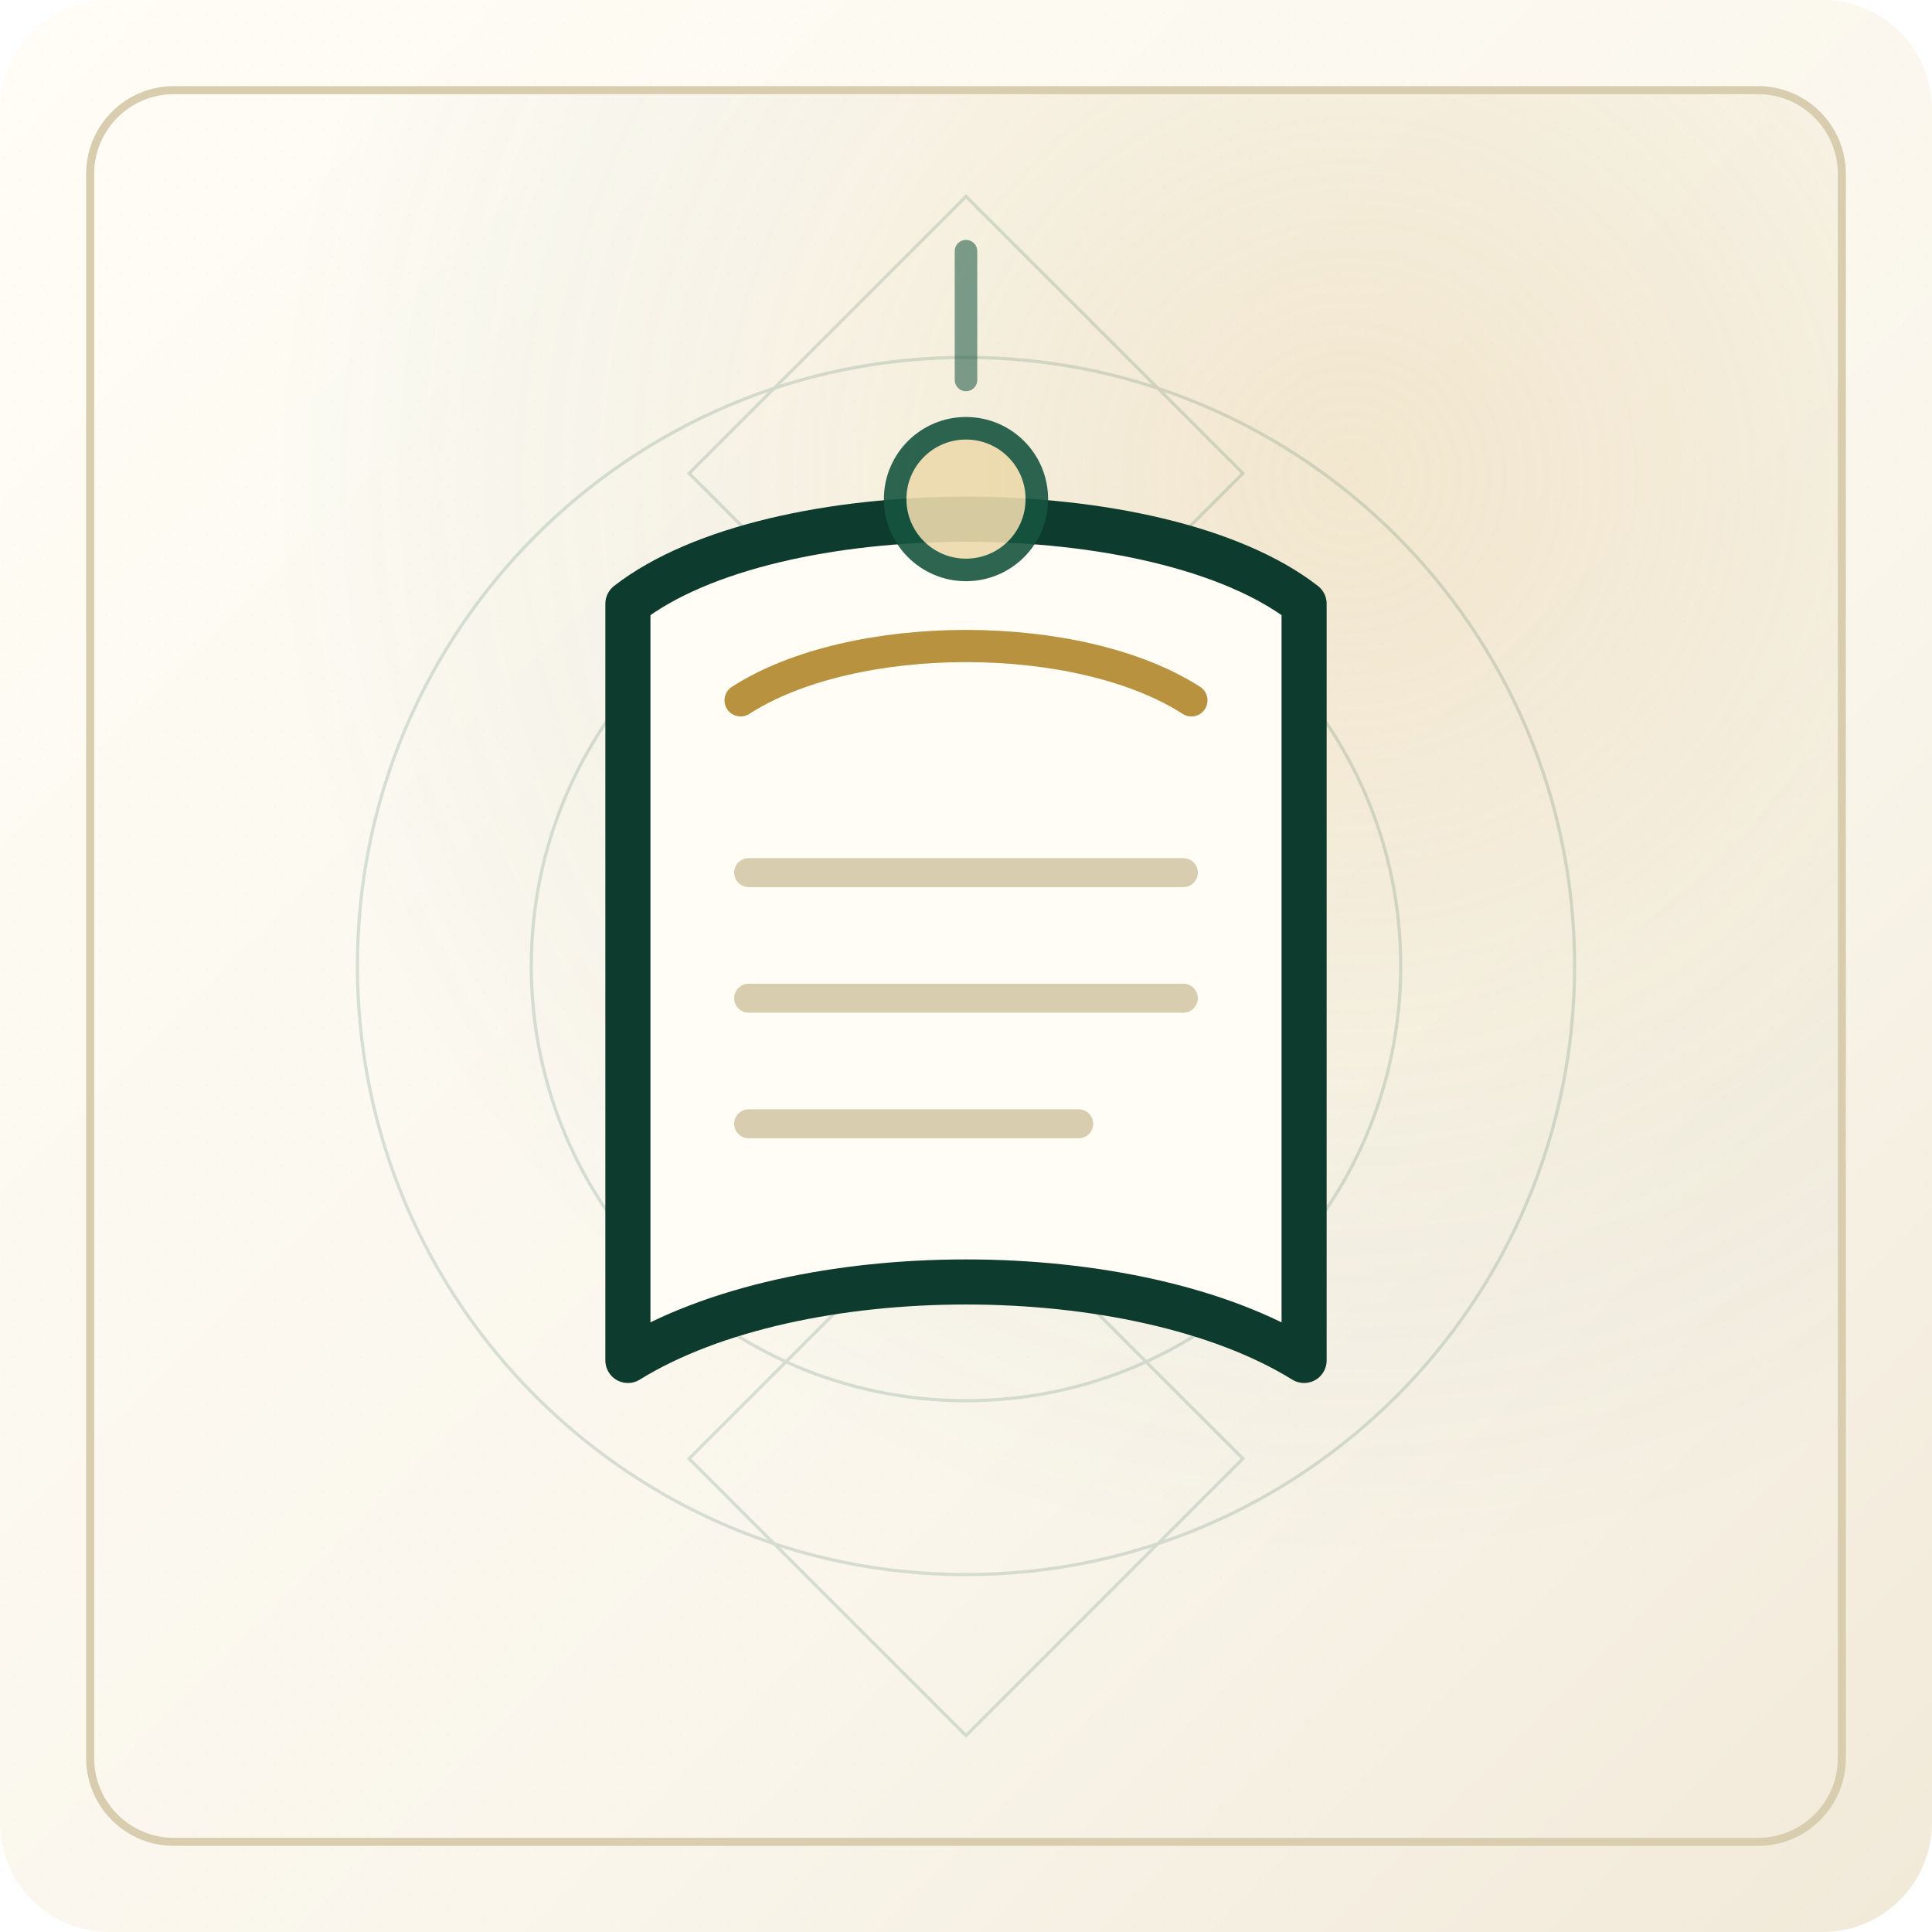
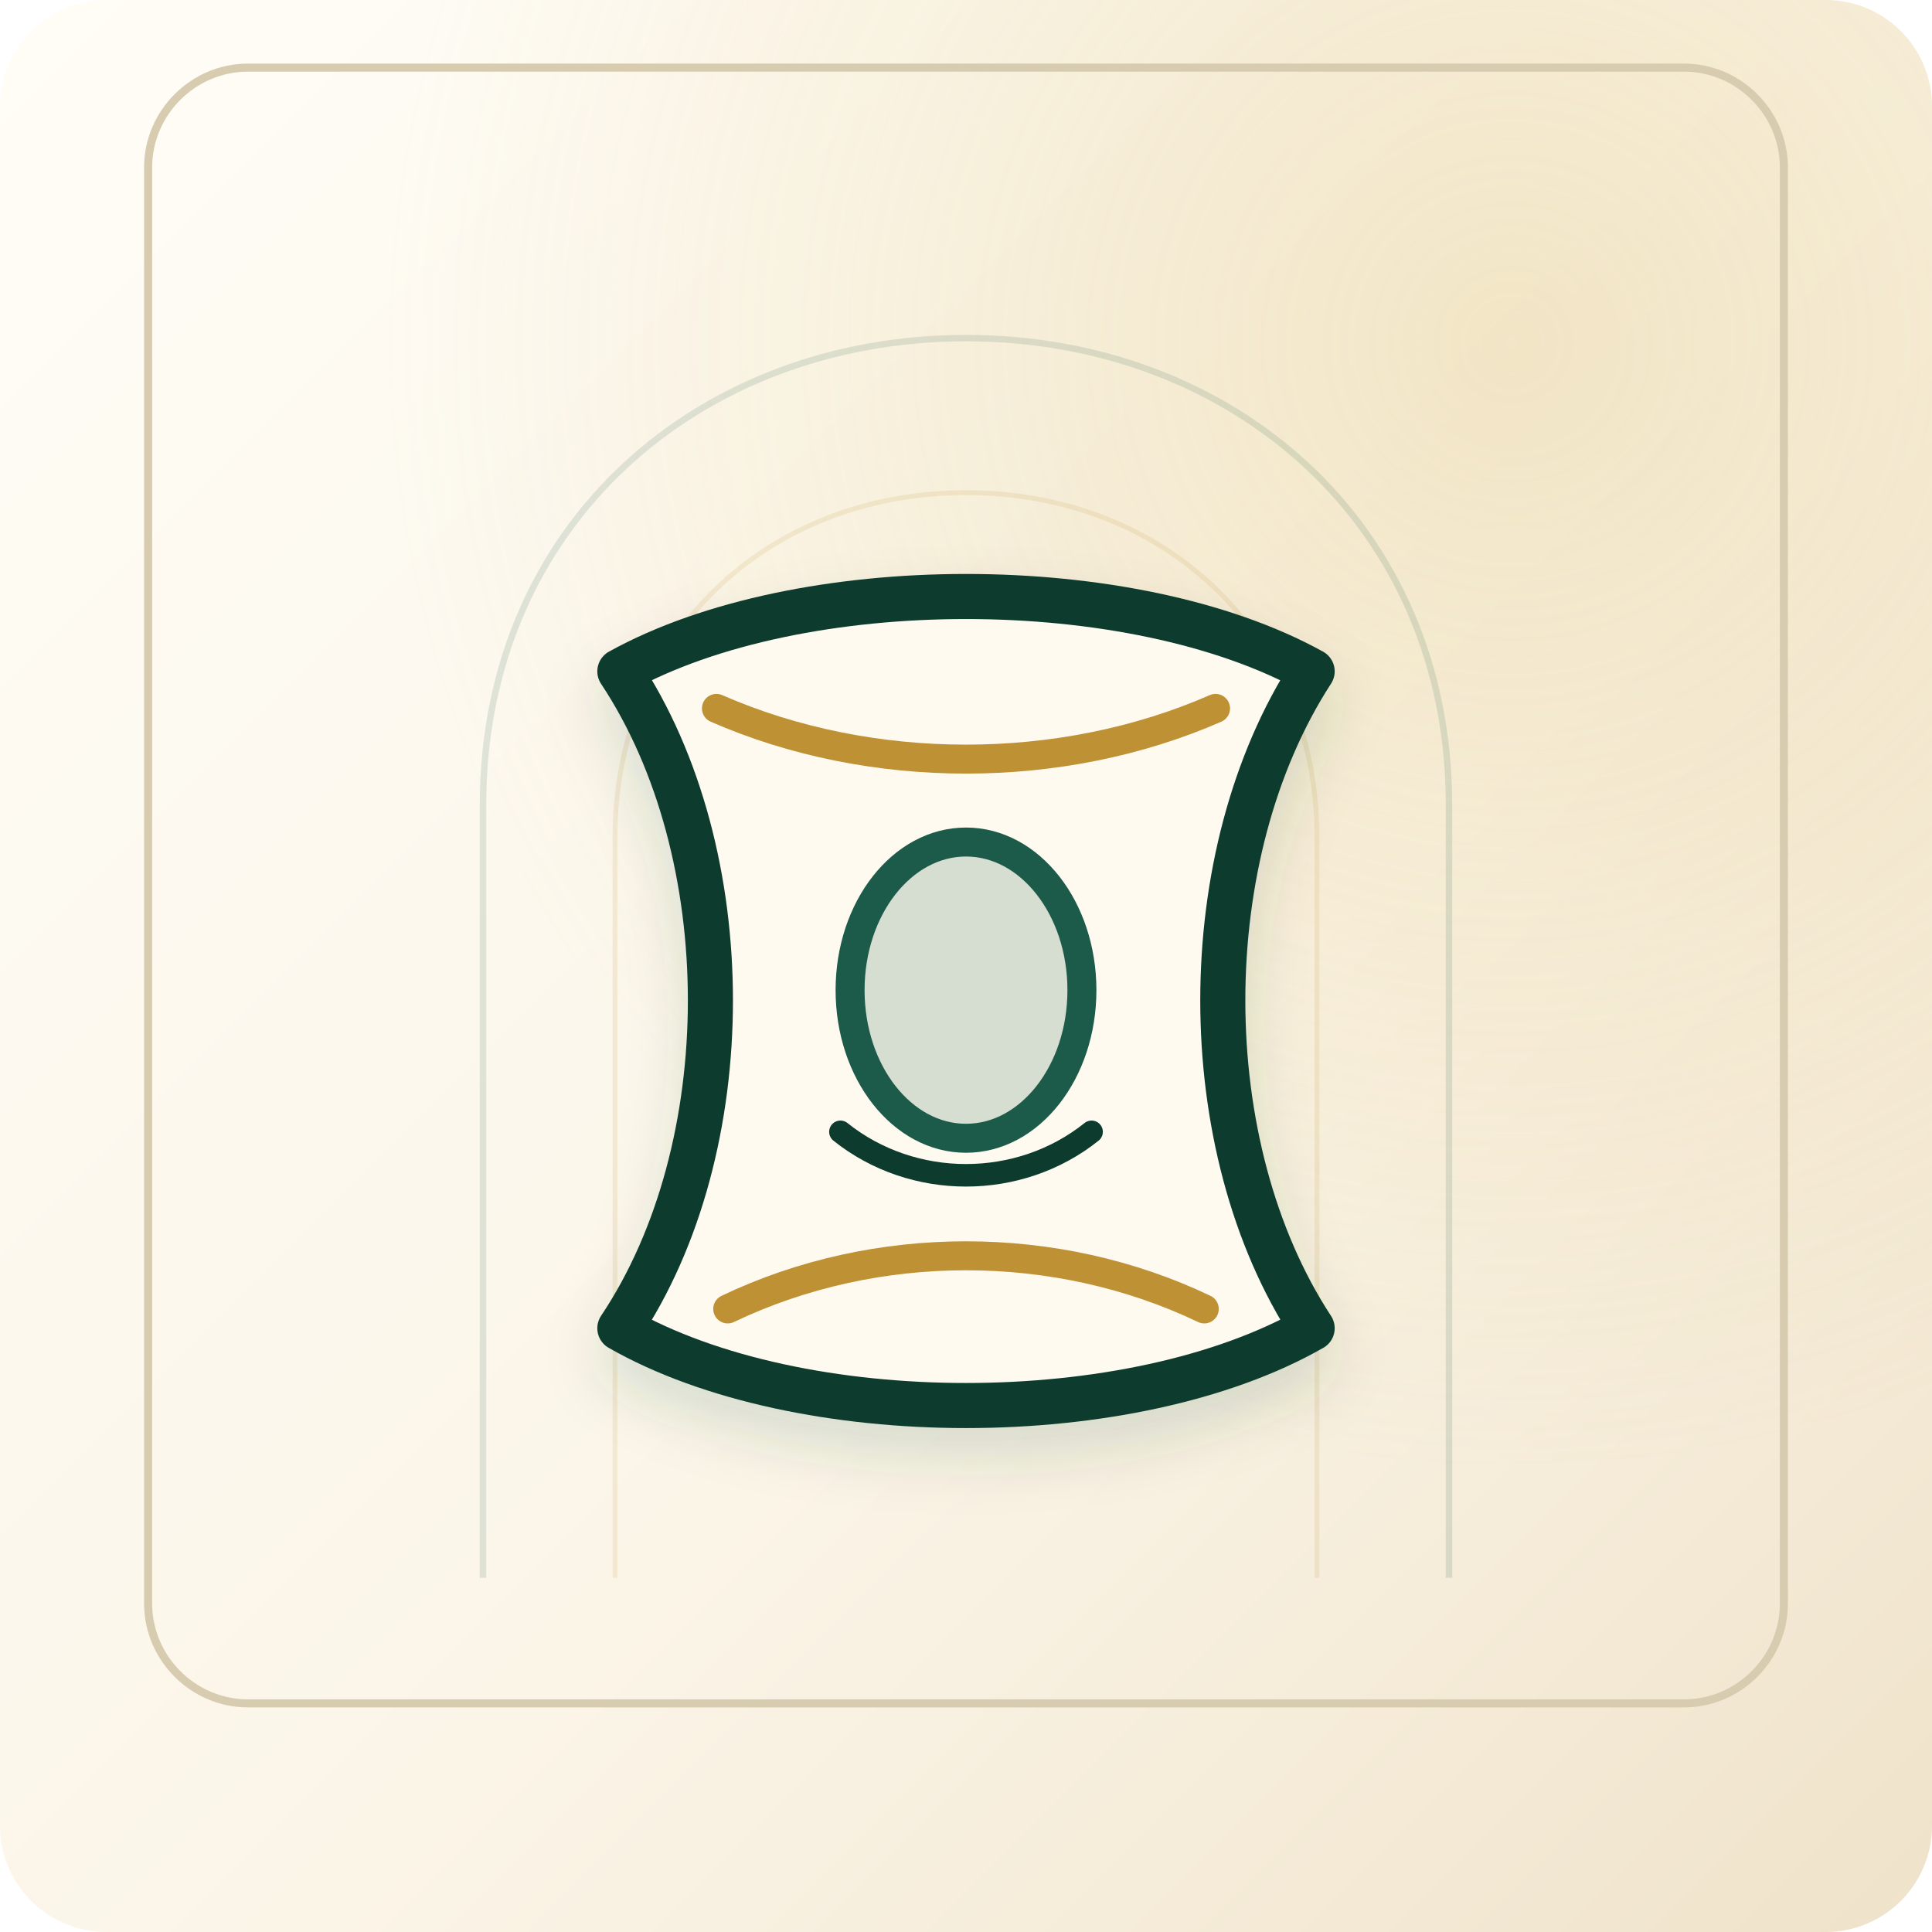
- <svg xmlns="http://www.w3.org/2000/svg" width="1200" height="1200" viewBox="0 0 1200 1200" role="img" aria-labelledby="title desc">
+ <svg xmlns="http://www.w3.org/2000/svg" width="1200" height="1200" viewBox="0 0 1200 1200">
  <defs>
-     <linearGradient id="wash-dead-person" x1="0" x2="1" y1="0" y2="1">
-       <stop offset="0" stop-color="#fffdf6" />
-       <stop offset="0.62" stop-color="#faf6ec" />
-       <stop offset="1" stop-color="#f1e9d8" />
+     <linearGradient id="paper-dead-person" x1="0" y1="0" x2="1" y2="1">
+       <stop offset="0" stop-color="#fffdf7" />
+       <stop offset="0.58" stop-color="#fbf5e8" />
+       <stop offset="1" stop-color="#efe2c9" />
    </linearGradient>
-     <radialGradient id="glow-dead-person" cx="72%" cy="22%" r="62%">
-       <stop offset="0" stop-color="#d3ac5e" stop-opacity="0.22" />
-       <stop offset="0.52" stop-color="#b8923f" stop-opacity="0.07" />
-       <stop offset="1" stop-color="#16543f" stop-opacity="0" />
+     <radialGradient id="warm-dead-person" cx="78%" cy="18%" r="58%">
+       <stop offset="0" stop-color="#d7b967" stop-opacity="0.28" />
+       <stop offset="1" stop-color="#d7b967" stop-opacity="0" />
    </radialGradient>
-     <pattern id="grain-dead-person" width="18" height="18" patternUnits="userSpaceOnUse">
-       <path d="M2 8 H3 M12 4 H13 M8 15 H9" stroke="#d8cdae" stroke-width="1" opacity="0.18" />
-     </pattern>
+     <filter id="soft-dead-person" x="-15%" y="-15%" width="130%" height="130%">
+       <feDropShadow dx="0" dy="18" stdDeviation="18" flood-color="#0d3b2e" flood-opacity="0.14" />
+     </filter>
  </defs>
-   <rect width="1200" height="1200" rx="68" fill="url(#wash-dead-person)" />
-   <rect width="1200" height="1200" rx="68" fill="url(#grain-dead-person)" opacity="0.55" />
-   <rect x="56" y="56" width="1088" height="1088" rx="52" fill="url(#glow-dead-person)" stroke="#d8cdae" stroke-width="5" />
-   <g opacity="0.16" stroke="#16543f" stroke-width="2" fill="none">
-     <path d="M600 122 L772 294 L600 466 L428 294 Z" />
-     <path d="M600 734 L772 906 L600 1078 L428 906 Z" />
-     <circle cx="600" cy="600" r="378" />
-     <circle cx="600" cy="600" r="270" />
-   </g>
-   <g fill="none" stroke-linecap="round" stroke-linejoin="round">
-     <path d="M390 375 C480 305 720 305 810 375 L810 845 C705 780 495 780 390 845 Z" fill="#fffdf6" stroke="#0d3b2e" stroke-width="28" />
-     <path d="M460 435 C530 390 670 390 740 435" stroke="#b8923f" stroke-width="20" />
-     <path d="M465 542 H735 M465 620 H735 M465 698 H670" stroke="#d8cdae" stroke-width="18" />
-     <circle cx="600" cy="310" r="44" fill="#ecd9ac" stroke="#16543f" stroke-width="14" opacity="0.9" />
-     <path d="M600 236 V156" stroke="#16543f" stroke-width="14" opacity="0.55" />
+   <rect width="1200" height="1200" rx="66" fill="url(#paper-dead-person)" />
+   <rect width="1200" height="1200" rx="66" fill="url(#warm-dead-person)" />
+   <path d="M92 104c0-34 28-62 62-62h892c34 0 62 28 62 62v892c0 34-28 62-62 62H154c-34 0-62-28-62-62z" fill="none" stroke="#d7ccb0" stroke-width="5" />
+   <path d="M300 980V500C300 325 435 210 600 210S900 325 900 500v480" fill="none" stroke="#1d5a48" stroke-opacity="0.13" stroke-width="4" />
+   <path d="M382 980V520c0-125 94-214 218-214s218 89 218 214v460" fill="none" stroke="#bf9134" stroke-opacity="0.14" stroke-width="3" />
+   <g filter="url(#soft-dead-person)">
+     <path d="M385 825c75-112 75-295 0-408 112-62 318-62 430 0-74 114-74 295 0 408-112 64-318 64-430 0z" fill="#fffaf0" stroke="#0d3b2e" stroke-width="28" stroke-linejoin="round" />
+     <path d="M445 440c96 42 214 42 310 0" fill="none" stroke="#bf9134" stroke-width="18" stroke-linecap="round" />
+     <path d="M452 813c92-44 204-44 296 0" fill="none" stroke="#bf9134" stroke-width="18" stroke-linecap="round" />
+     <ellipse cx="600" cy="615" rx="72" ry="92" fill="#d6ded2" stroke="#1d5a48" stroke-width="18" />
+     <path d="M522 703c45 36 111 36 156 0" fill="none" stroke="#0d3b2e" stroke-width="14" stroke-linecap="round" />
  </g>
</svg>
